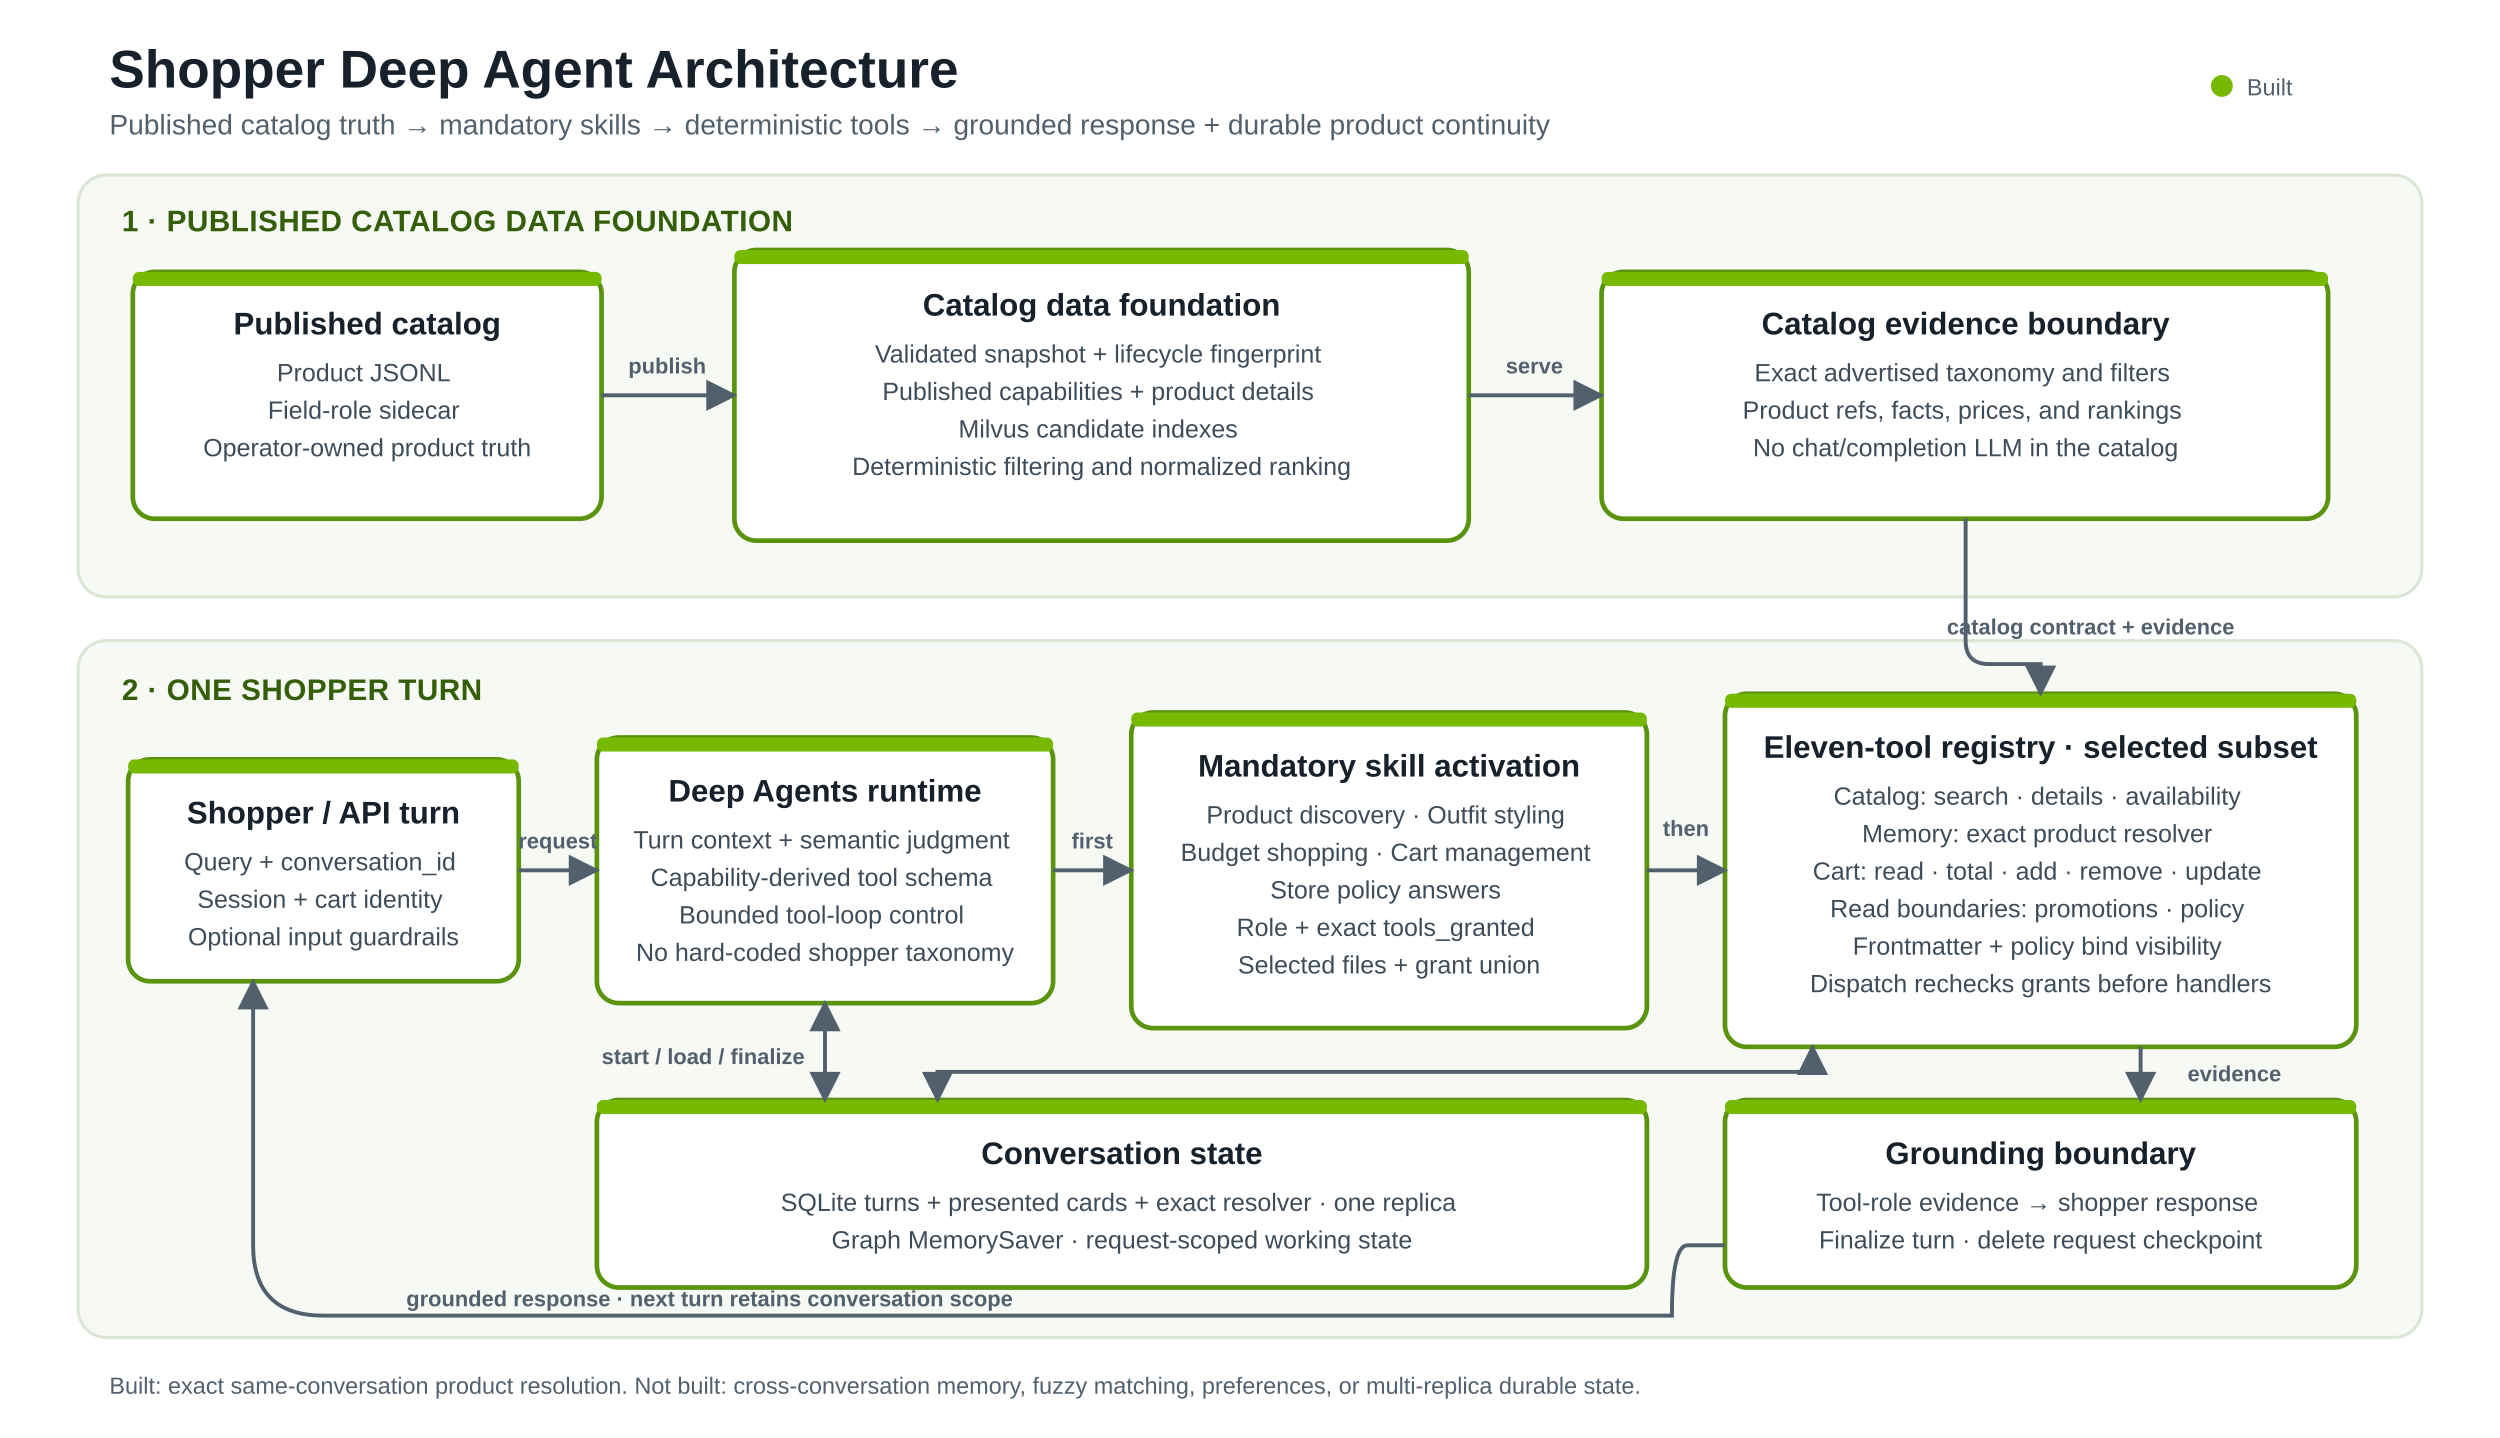
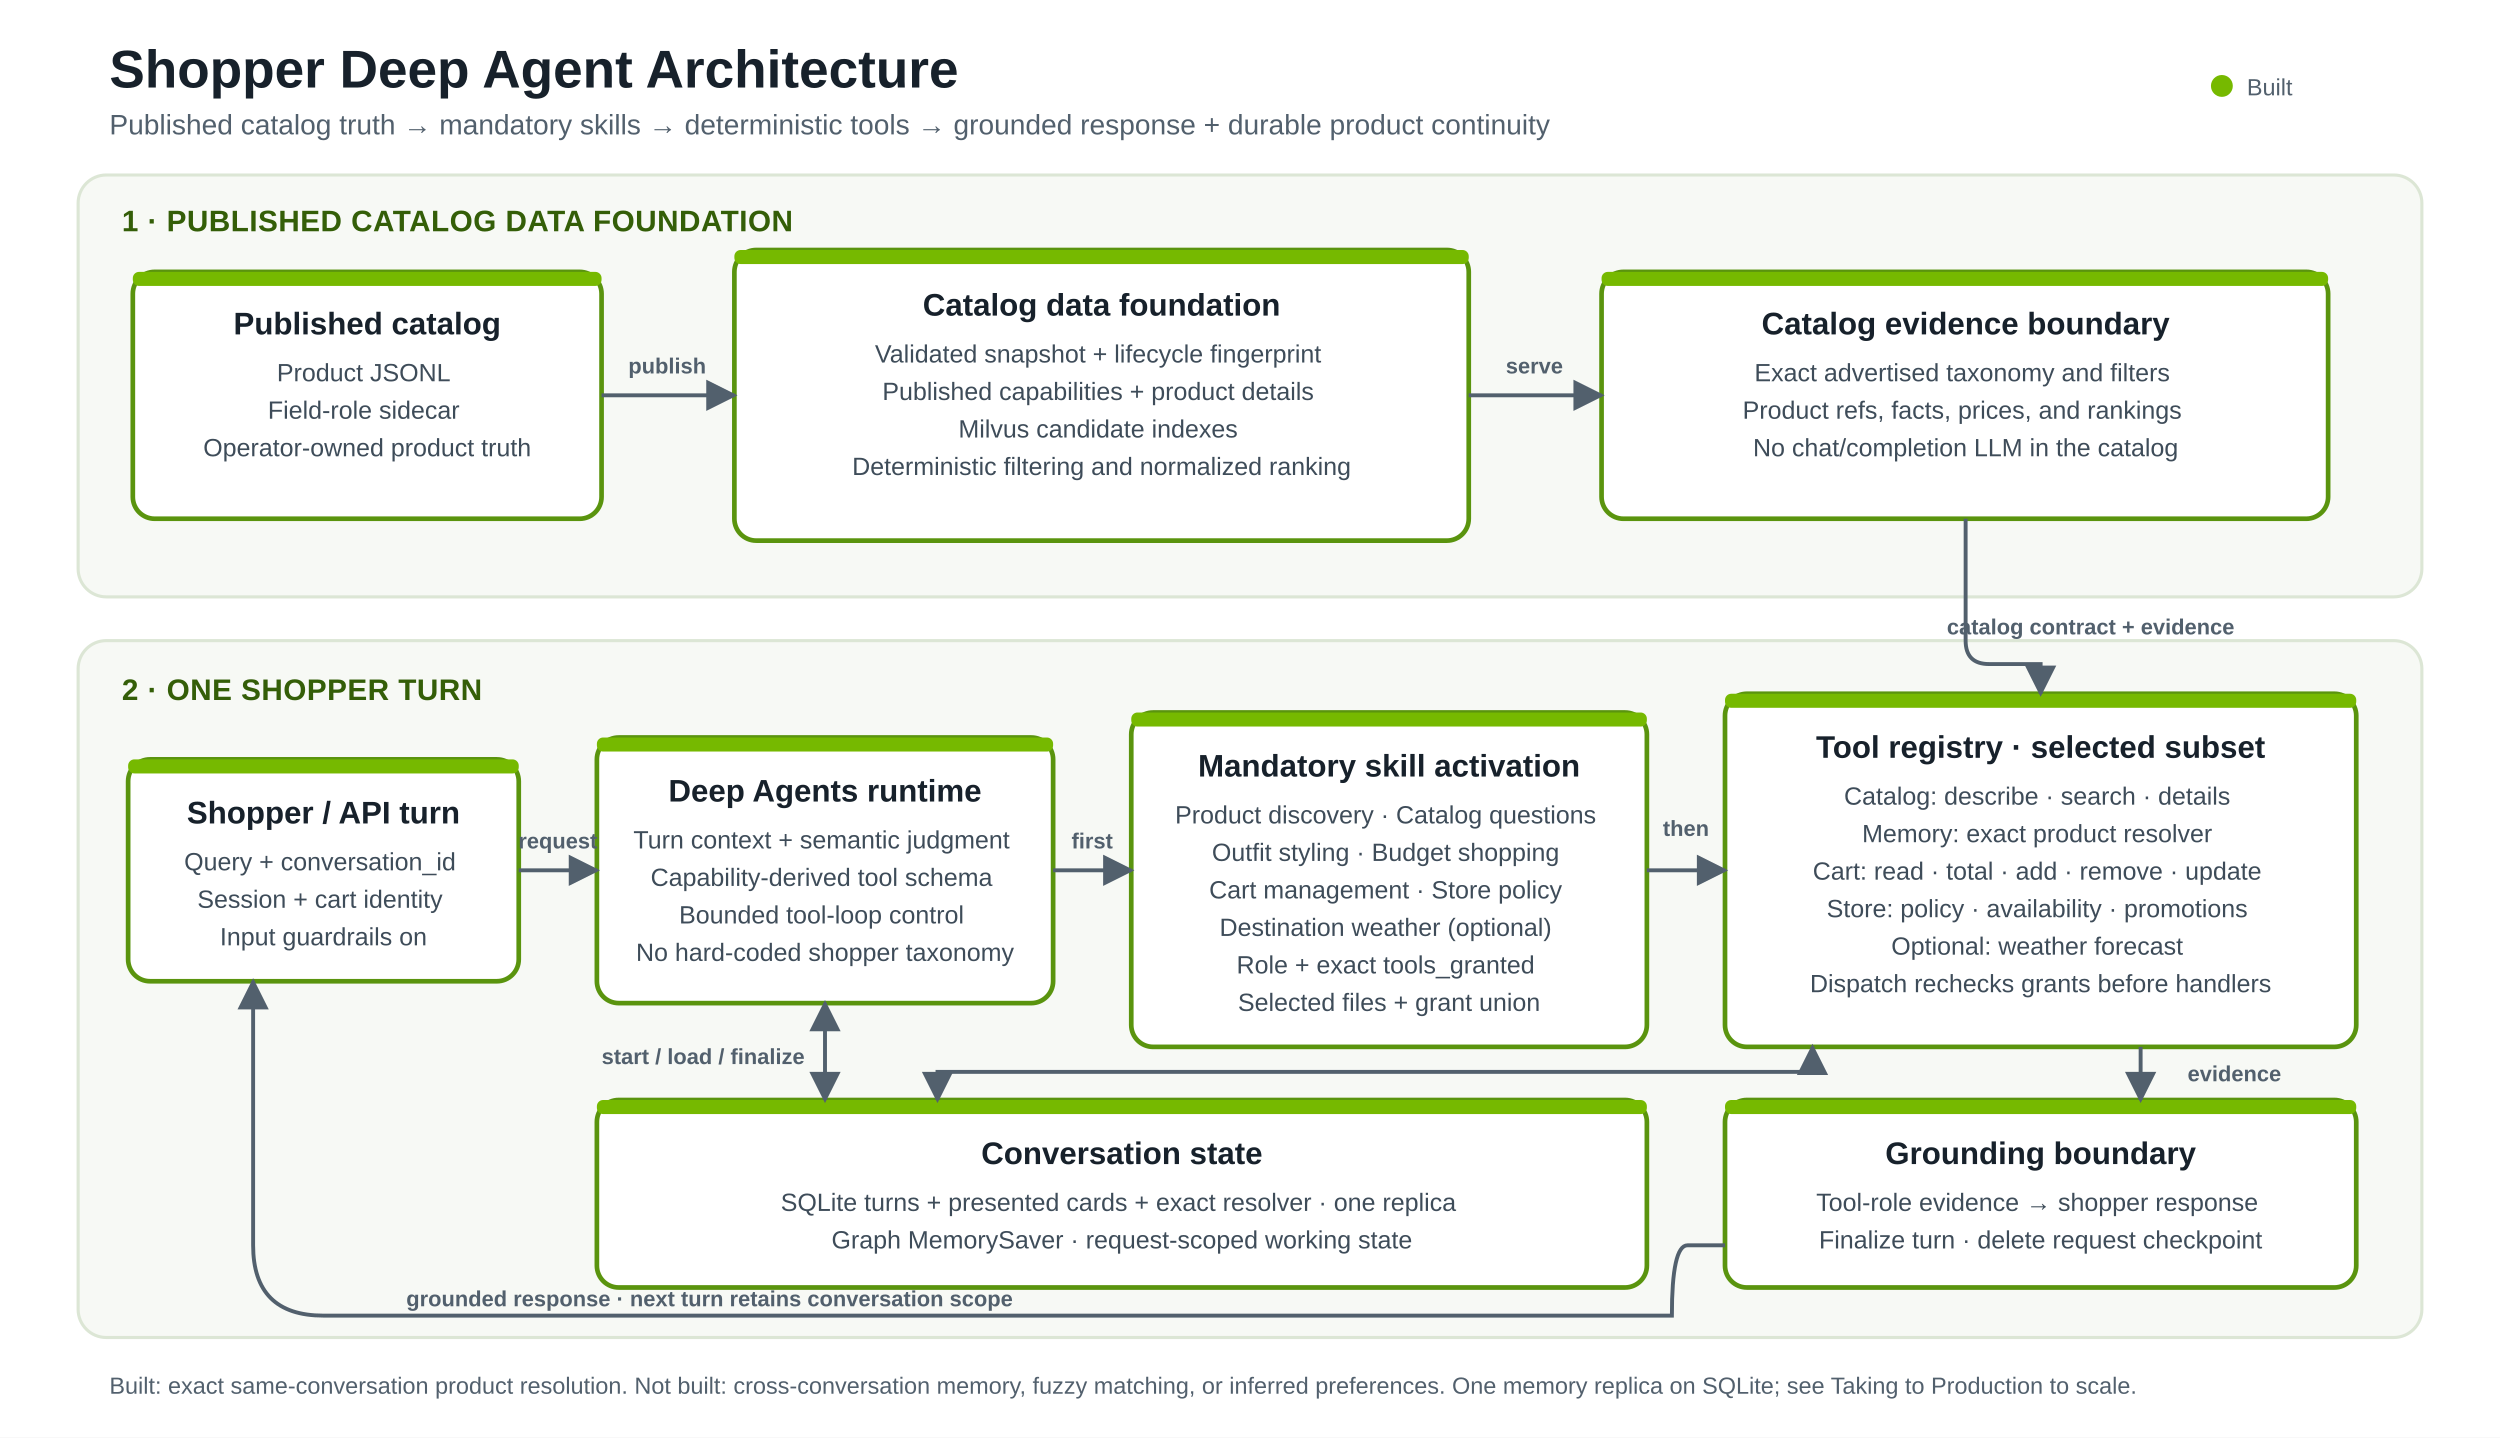
<svg xmlns="http://www.w3.org/2000/svg" width="1600" height="920" viewBox="0 0 1600 920" role="img" aria-labelledby="title description">
  <defs>
    <marker id="arrow" viewBox="0 0 10 10" refX="9" refY="5" markerWidth="8" markerHeight="8" orient="auto-start-reverse">
      <path d="M 0 0 L 10 5 L 0 10 z" fill="#52606d" />
    </marker>
    <style>
      .title { font: 700 34px Arial, Helvetica, sans-serif; fill: #17212b; }
      .subtitle { font: 400 18px Arial, Helvetica, sans-serif; fill: #52606d; }
      .section { font: 700 19px Arial, Helvetica, sans-serif; fill: #345e08; letter-spacing: 0.3px; }
      .box-title { font: 700 20px Arial, Helvetica, sans-serif; fill: #17212b; }
      .box-text { font: 400 16px Arial, Helvetica, sans-serif; fill: #3e4c59; }
      .arrow-label { font: 600 14px Arial, Helvetica, sans-serif; fill: #52606d; }
      .note { font: 400 15px Arial, Helvetica, sans-serif; fill: #52606d; }
      .panel { fill: #f7f9f5; stroke: #dce6d5; stroke-width: 2; }
      .built { fill: #ffffff; stroke: #5a940e; stroke-width: 3; }
      .built-bar { fill: #76b900; }
      .flow { fill: none; stroke: #52606d; stroke-width: 2.5; marker-end: url(#arrow); }
      .flow-both { fill: none; stroke: #52606d; stroke-width: 2.5; marker-start: url(#arrow); marker-end: url(#arrow); }
    </style>
  </defs>
  <rect width="1600" height="920" fill="#ffffff" />
  <text x="70" y="56" class="title">Shopper Deep Agent Architecture</text>
  <text x="70" y="86" class="subtitle">Published catalog truth → mandatory skills → deterministic tools → grounded response + durable product continuity</text>
  <circle cx="1422" cy="55" r="7" fill="#76b900" />
  <text x="1438" y="61" class="note">Built</text>
  <rect x="50" y="112" width="1500" height="270" rx="18" class="panel" />
  <text x="78" y="148" class="section">1 · PUBLISHED CATALOG DATA FOUNDATION</text>
  <g>
    <rect x="85" y="174" width="300" height="158" rx="14" class="built" />
    <rect x="85" y="174" width="300" height="9" rx="4" class="built-bar" />
    <text x="235" y="214" text-anchor="middle" class="box-title">Published catalog</text>
    <text x="235" y="244" text-anchor="middle" class="box-text">
      <tspan x="235" dy="0">Product JSONL</tspan>
      <tspan x="235" dy="24">Field-role sidecar</tspan>
      <tspan x="235" dy="24">Operator-owned product truth</tspan>
    </text>
  </g>
  <g>
    <rect x="470" y="160" width="470" height="186" rx="14" class="built" />
    <rect x="470" y="160" width="470" height="9" rx="4" class="built-bar" />
    <text x="705" y="202" text-anchor="middle" class="box-title">Catalog data foundation</text>
    <text x="705" y="232" text-anchor="middle" class="box-text">
      <tspan x="705" dy="0">Validated snapshot + lifecycle fingerprint</tspan>
      <tspan x="705" dy="24">Published capabilities + product details</tspan>
      <tspan x="705" dy="24">Milvus candidate indexes</tspan>
      <tspan x="705" dy="24">Deterministic filtering and normalized ranking</tspan>
    </text>
  </g>
  <g>
    <rect x="1025" y="174" width="465" height="158" rx="14" class="built" />
    <rect x="1025" y="174" width="465" height="9" rx="4" class="built-bar" />
    <text x="1258" y="214" text-anchor="middle" class="box-title">Catalog evidence boundary</text>
    <text x="1258" y="244" text-anchor="middle" class="box-text">
      <tspan x="1258" dy="0">Exact advertised taxonomy and filters</tspan>
      <tspan x="1258" dy="24">Product refs, facts, prices, and rankings</tspan>
      <tspan x="1258" dy="24">No chat/completion LLM in the catalog</tspan>
    </text>
  </g>
  <path d="M 385 253 L 470 253" class="flow" />
  <text x="427" y="239" text-anchor="middle" class="arrow-label">publish</text>
  <path d="M 940 253 L 1025 253" class="flow" />
  <text x="982" y="239" text-anchor="middle" class="arrow-label">serve</text>
  <rect x="50" y="410" width="1500" height="446" rx="18" class="panel" />
  <text x="78" y="448" class="section">2 · ONE SHOPPER TURN</text>
  <g>
    <rect x="82" y="486" width="250" height="142" rx="14" class="built" />
    <rect x="82" y="486" width="250" height="9" rx="4" class="built-bar" />
    <text x="207" y="527" text-anchor="middle" class="box-title">Shopper / API turn</text>
    <text x="207" y="557" text-anchor="middle" class="box-text">
      <tspan x="207" dy="0">Query + conversation_id</tspan>
      <tspan x="207" dy="24">Session + cart identity</tspan>
-       <tspan x="207" dy="24">Optional input guardrails</tspan>
+       <tspan x="207" dy="24">Input guardrails on</tspan>
    </text>
  </g>
  <g>
    <rect x="382" y="472" width="292" height="170" rx="14" class="built" />
    <rect x="382" y="472" width="292" height="9" rx="4" class="built-bar" />
    <text x="528" y="513" text-anchor="middle" class="box-title">Deep Agents runtime</text>
    <text x="528" y="543" text-anchor="middle" class="box-text">
      <tspan x="528" dy="0">Turn context + semantic judgment</tspan>
      <tspan x="528" dy="24">Capability-derived tool schema</tspan>
      <tspan x="528" dy="24">Bounded tool-loop control</tspan>
      <tspan x="528" dy="24">No hard-coded shopper taxonomy</tspan>
    </text>
  </g>
  <g>
-     <rect x="724" y="456" width="330" height="202" rx="14" class="built" />
+     <rect x="724" y="456" width="330" height="214" rx="14" class="built" />
    <rect x="724" y="456" width="330" height="9" rx="4" class="built-bar" />
    <text x="889" y="497" text-anchor="middle" class="box-title">Mandatory skill activation</text>
    <text x="889" y="527" text-anchor="middle" class="box-text">
-       <tspan x="889" dy="0">Product discovery · Outfit styling</tspan>
-       <tspan x="889" dy="24">Budget shopping · Cart management</tspan>
-       <tspan x="889" dy="24">Store policy answers</tspan>
+       <tspan x="889" dy="0">Product discovery · Catalog questions</tspan>
+       <tspan x="889" dy="24">Outfit styling · Budget shopping</tspan>
+       <tspan x="889" dy="24">Cart management · Store policy</tspan>
+       <tspan x="889" dy="24">Destination weather (optional)</tspan>
      <tspan x="889" dy="24">Role + exact tools_granted</tspan>
      <tspan x="889" dy="24">Selected files + grant union</tspan>
    </text>
  </g>
  <g>
    <rect x="1104" y="444" width="404" height="226" rx="14" class="built" />
    <rect x="1104" y="444" width="404" height="9" rx="4" class="built-bar" />
-     <text x="1306" y="485" text-anchor="middle" class="box-title">Eleven-tool registry · selected subset</text>
+     <text x="1306" y="485" text-anchor="middle" class="box-title">Tool registry · selected subset</text>
    <text x="1306" y="515" text-anchor="middle" class="box-text">
-       <tspan x="1306" dy="0">Catalog: search · details · availability</tspan>
+       <tspan x="1306" dy="0">Catalog: describe · search · details</tspan>
      <tspan x="1306" dy="24">Memory: exact product resolver</tspan>
      <tspan x="1306" dy="24">Cart: read · total · add · remove · update</tspan>
-       <tspan x="1306" dy="24">Read boundaries: promotions · policy</tspan>
-       <tspan x="1306" dy="24">Frontmatter + policy bind visibility</tspan>
+       <tspan x="1306" dy="24">Store: policy · availability · promotions</tspan>
+       <tspan x="1306" dy="24">Optional: weather forecast</tspan>
      <tspan x="1306" dy="24">Dispatch rechecks grants before handlers</tspan>
    </text>
  </g>
  <g>
    <rect x="382" y="704" width="672" height="120" rx="14" class="built" />
    <rect x="382" y="704" width="672" height="9" rx="4" class="built-bar" />
    <text x="718" y="745" text-anchor="middle" class="box-title">Conversation state</text>
    <text x="718" y="775" text-anchor="middle" class="box-text">
      <tspan x="718" dy="0">SQLite turns + presented cards + exact resolver · one replica</tspan>
      <tspan x="718" dy="24">Graph MemorySaver · request-scoped working state</tspan>
    </text>
  </g>
  <g>
    <rect x="1104" y="704" width="404" height="120" rx="14" class="built" />
    <rect x="1104" y="704" width="404" height="9" rx="4" class="built-bar" />
    <text x="1306" y="745" text-anchor="middle" class="box-title">Grounding boundary</text>
    <text x="1306" y="775" text-anchor="middle" class="box-text">
      <tspan x="1306" dy="0">Tool-role evidence → shopper response</tspan>
      <tspan x="1306" dy="24">Finalize turn · delete request checkpoint</tspan>
    </text>
  </g>
  <path d="M 332 557 L 382 557" class="flow" />
  <text x="357" y="543" text-anchor="middle" class="arrow-label">request</text>
  <path d="M 674 557 L 724 557" class="flow" />
  <text x="699" y="543" text-anchor="middle" class="arrow-label">first</text>
  <path d="M 1054 557 L 1104 557" class="flow" />
  <text x="1079" y="535" text-anchor="middle" class="arrow-label">then</text>
  <path d="M 1258 332 L 1258 410 Q 1258 425 1273 425 L 1306 425 L 1306 444" class="flow" />
  <text x="1338" y="406" text-anchor="middle" class="arrow-label">catalog contract + evidence</text>
  <path d="M 528 642 L 528 704" class="flow-both" />
  <text x="450" y="681" text-anchor="middle" class="arrow-label">start / load / finalize</text>
  <path d="M 1160 670 L 1160 686 L 600 686 L 600 704" class="flow-both" />
  <path d="M 1370 670 L 1370 704" class="flow" />
  <text x="1430" y="692" text-anchor="middle" class="arrow-label">evidence</text>
  <path d="M 1104 797 L 1080 797 Q 1070 797 1070 842 L 207 842 Q 162 842 162 797 L 162 628" class="flow" />
  <text x="260" y="836" class="arrow-label">grounded response · next turn retains conversation scope</text>
-   <text x="70" y="892" class="note">Built: exact same-conversation product resolution. Not built: cross-conversation memory, fuzzy matching, preferences, or multi-replica durable state.</text>
+   <text x="70" y="892" class="note">Built: exact same-conversation product resolution. Not built: cross-conversation memory, fuzzy matching, or inferred preferences. One memory replica on SQLite; see Taking to Production to scale.</text>
</svg>
